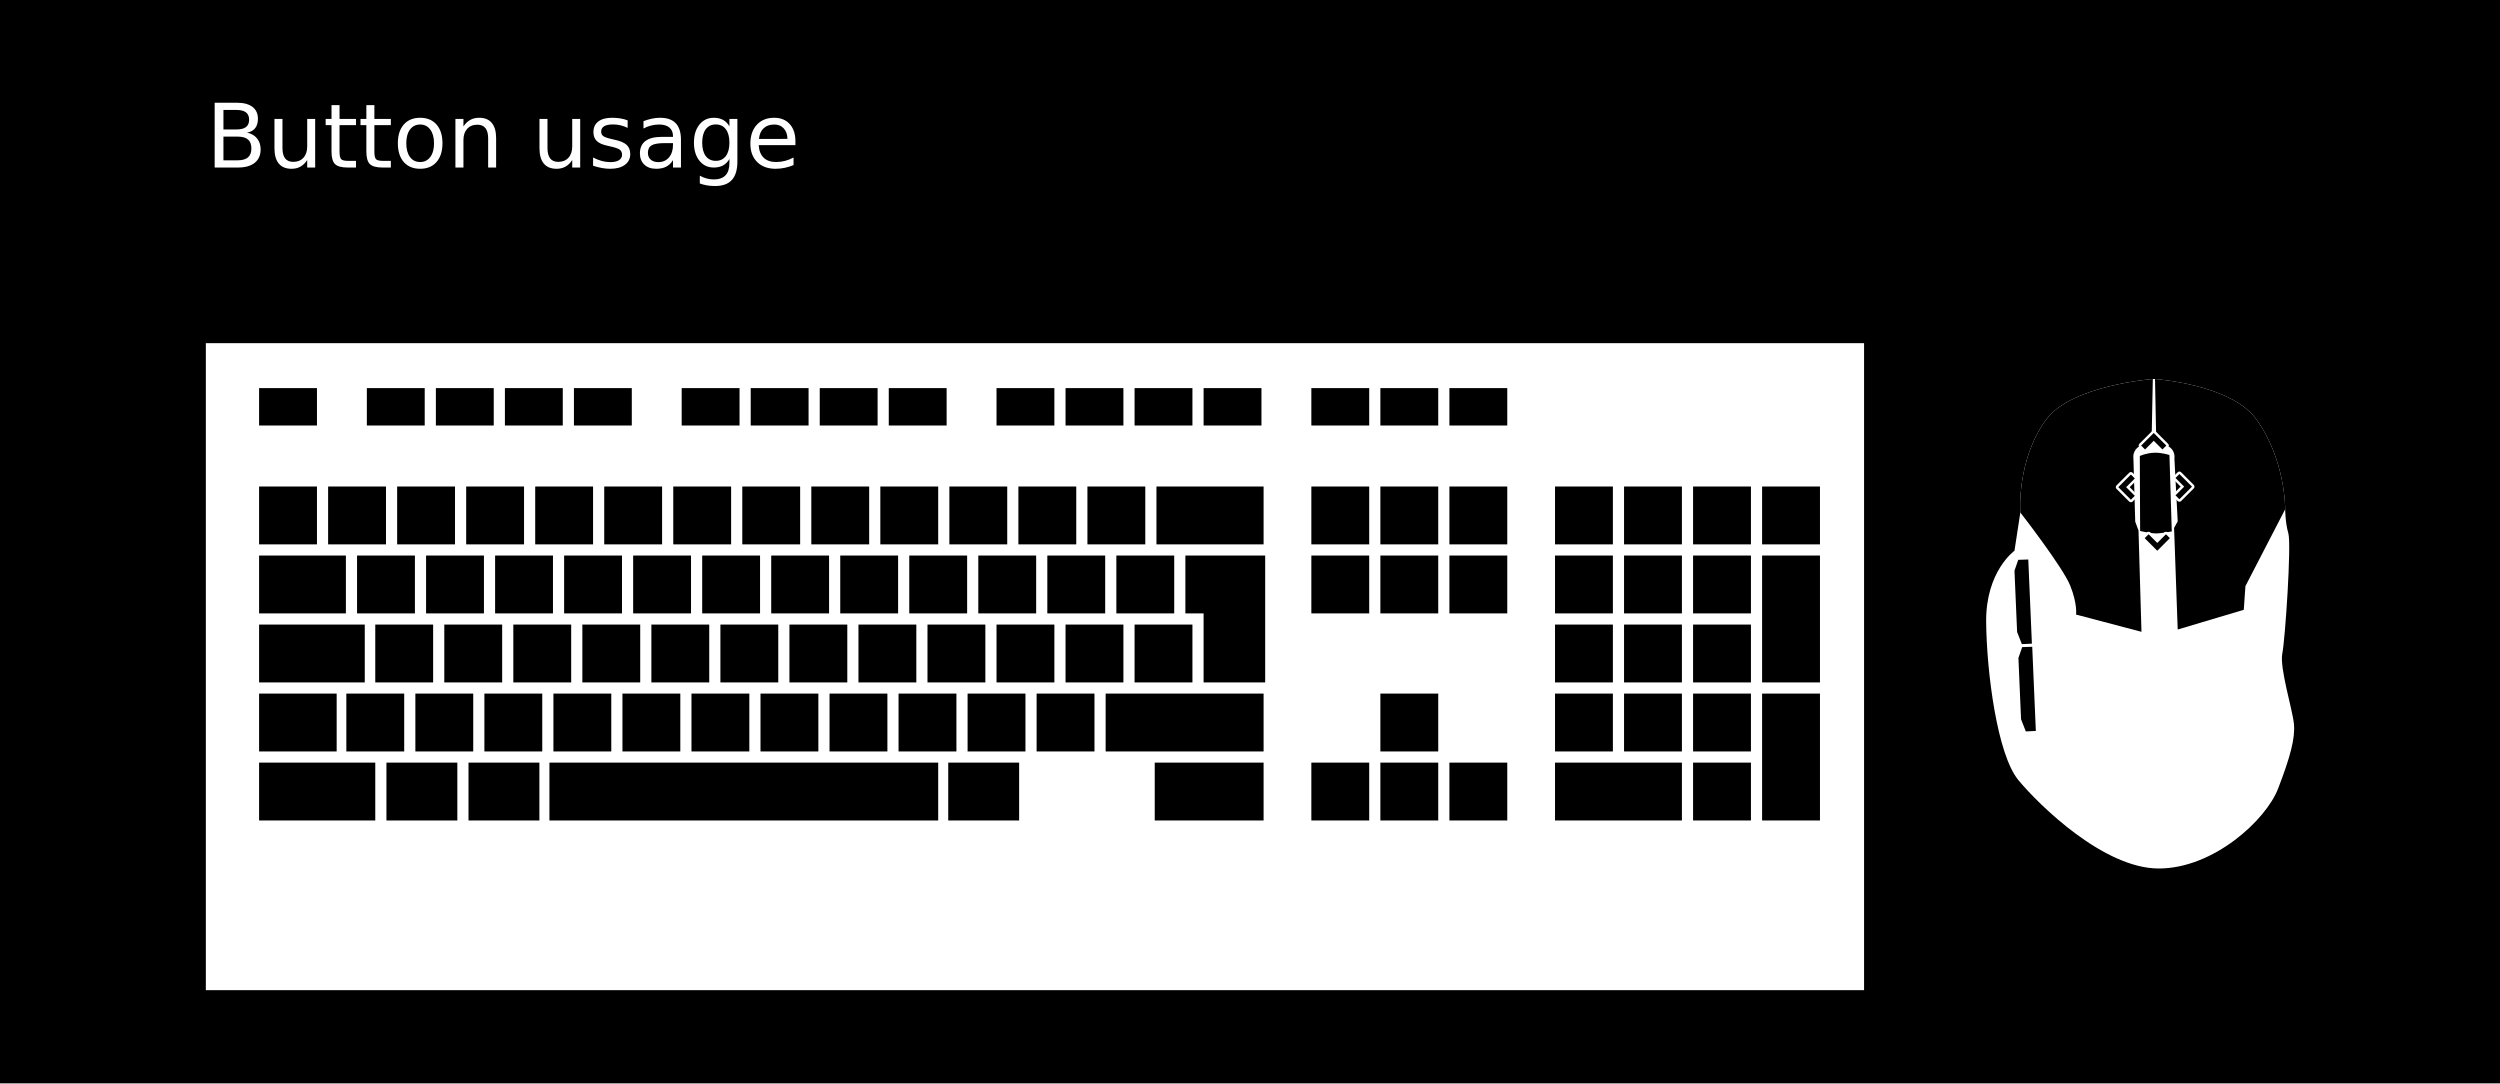
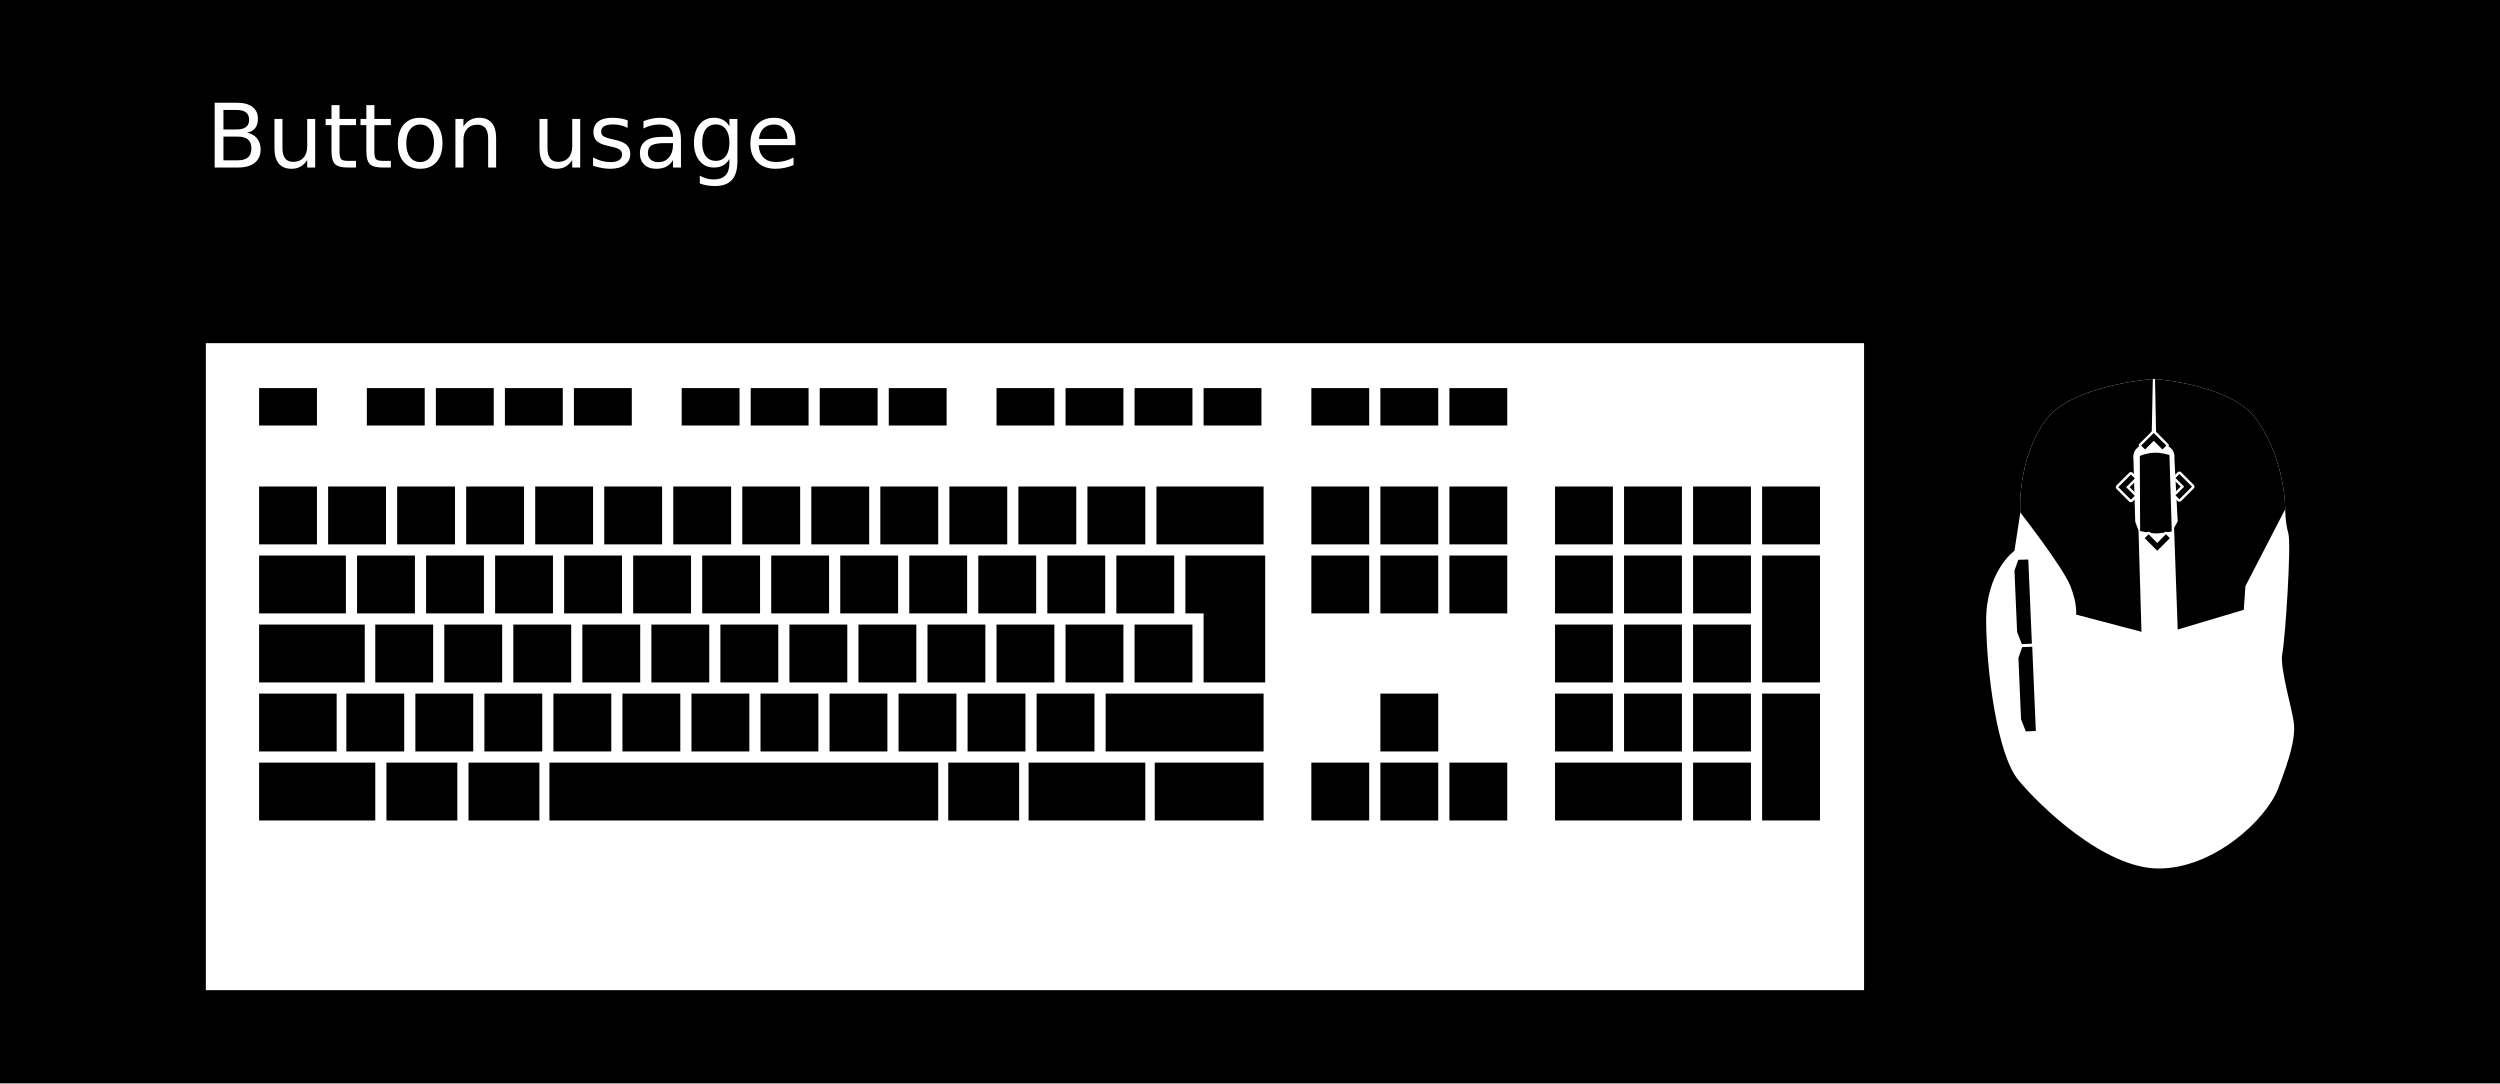
<svg xmlns="http://www.w3.org/2000/svg" width="1500" height="650" viewBox="0 0 1500 650" version="1.1" id="svg1" xml:space="preserve">
  <defs id="defs1">
    <rect x="86.791" y="37.872" width="1222.421" height="151.77" id="rect7" />
  </defs>
  <g id="BG" style="display:inline">
    <rect style="fill:#000000;fill-opacity:1;stroke-width:6.464;stroke-linecap:round;stroke-linejoin:round" id="rect156" width="1500" height="650" x="0" y="0" />
    <rect style="display:inline;fill:#ffffff;fill-opacity:1;stroke-width:5.669;stroke-linecap:round;stroke-linejoin:round" id="rect1" width="994.938" height="388.192" x="123.504" y="205.904" />
    <path id="path154" style="display:inline;fill:#ffffff;fill-opacity:1;stroke-width:5.669;stroke-linecap:round;stroke-linejoin:round" d="m 1291.688,227.404 c 0,0 -48.86,3.707 -64.008,24.361 -17.847,24.334 -15.484,55.723 -15.484,55.723 v 0.002 l -3.512,22.963 c 0,0 -17.271,12.335 -16.992,42.631 0.279,30.296 6.639,79.671 19.359,95.014 12.721,15.343 51.36,53.002 84.205,53.002 32.845,0 64.368,-29.082 71.621,-47.98 7.253,-18.899 10.321,-30.128 9.484,-38.775 -0.837,-8.648 -8.709,-33.726 -6.975,-42.248 1.734,-8.522 5.519,-65.547 3.627,-72.043 -1.892,-6.496 -1.893,-14.537 -1.893,-14.537 0,-0.168 0.242,-29.978 -17.555,-54.244 -15.148,-20.654 -60.557,-23.867 -60.557,-23.867 z" />
    <text xml:space="preserve" id="title" style="font-style:normal;font-variant:normal;font-weight:normal;font-stretch:normal;font-size:53.333px;line-height:1;font-family:'DejaVu Sans';-inkscape-font-specification:'DejaVu Sans';word-spacing:0px;writing-mode:lr-tb;direction:ltr;white-space:pre;shape-inside:url(#rect7);display:inline;fill:#ffffff;fill-opacity:1;stroke:none;stroke-width:2;stroke-linecap:round;stroke-linejoin:round;stroke-opacity:1;paint-order:normal" transform="translate(36.77526,22.12695)">
-       <tspan x="86.791" y="78.394" id="tspan2">Button usage</tspan>
+       <tspan x="86.791" y="78.394" id="tspan1">Button usage</tspan>
    </text>
  </g>
  <g id="buttons" style="fill:#000000;fill-opacity:1;stroke-width:0">
    <path style="fill:#000000;fill-opacity:1;stroke-width:0;stroke-linecap:round;stroke-linejoin:round" d="m 869.644,232.863 h 34.716 v 22.442 h -34.716 z" id="KEY_PAUSE" />
    <path style="fill:#000000;fill-opacity:1;stroke-width:0;stroke-linecap:round;stroke-linejoin:round" d="m 828.228,232.863 h 34.716 v 22.442 h -34.716 z" id="KEY_SCROLLLOCK" />
    <path style="fill:#000000;fill-opacity:1;stroke-width:0;stroke-linecap:round;stroke-linejoin:round" d="m 786.811,232.863 h 34.716 v 22.442 h -34.716 z" id="KEY_SYSRQ" />
    <path style="fill:#000000;fill-opacity:1;stroke-width:0;stroke-linecap:round;stroke-linejoin:round" d="m 722.16,232.863 h 34.716 v 22.442 h -34.716 z" id="KEY_F12" />
    <path style="fill:#000000;fill-opacity:1;stroke-width:0;stroke-linecap:round;stroke-linejoin:round" d="m 680.744,232.863 h 34.716 v 22.442 h -34.716 z" id="KEY_F11" />
    <path style="fill:#000000;fill-opacity:1;stroke-width:0;stroke-linecap:round;stroke-linejoin:round" d="m 639.327,232.863 h 34.716 v 22.442 h -34.716 z" id="KEY_F10" />
    <path style="fill:#000000;fill-opacity:1;stroke-width:0;stroke-linecap:round;stroke-linejoin:round" d="m 597.911,232.863 h 34.716 v 22.442 h -34.716 z" id="KEY_F9" />
    <path style="fill:#000000;fill-opacity:1;stroke-width:0;stroke-linecap:round;stroke-linejoin:round" d="m 533.259,232.863 h 34.716 v 22.442 h -34.716 z" id="KEY_F8" />
    <path style="fill:#000000;fill-opacity:1;stroke-width:0;stroke-linecap:round;stroke-linejoin:round" d="m 491.843,232.863 h 34.716 v 22.442 h -34.716 z" id="KEY_F7" />
    <path style="fill:#000000;fill-opacity:1;stroke-width:0;stroke-linecap:round;stroke-linejoin:round" d="m 450.427,232.863 h 34.716 v 22.442 h -34.716 z" id="KEY_F6" />
    <path style="fill:#000000;fill-opacity:1;stroke-width:0;stroke-linecap:round;stroke-linejoin:round" d="m 409.01,232.863 h 34.716 v 22.442 h -34.716 z" id="KEY_F5" />
    <path style="fill:#000000;fill-opacity:1;stroke-width:0;stroke-linecap:round;stroke-linejoin:round" d="m 344.359,232.863 h 34.716 v 22.442 h -34.716 z" id="KEY_F4" />
    <path style="fill:#000000;fill-opacity:1;stroke-width:0;stroke-linecap:round;stroke-linejoin:round" d="m 302.943,232.863 h 34.716 v 22.442 h -34.716 z" id="KEY_F3" />
    <path style="fill:#000000;fill-opacity:1;stroke-width:0;stroke-linecap:round;stroke-linejoin:round" d="m 261.526,232.863 h 34.716 v 22.442 h -34.716 z" id="KEY_F2" />
    <path style="fill:#000000;fill-opacity:1;stroke-width:0;stroke-linecap:round;stroke-linejoin:round" d="m 220.11,232.863 h 34.716 v 22.442 H 220.11 Z" id="KEY_F1" />
    <path style="fill:#000000;fill-opacity:1;stroke-width:0;stroke-linecap:round;stroke-linejoin:round" d="m 155.459,232.863 h 34.716 v 22.442 h -34.716 z" id="KEY_ESC" />
    <path style="fill:#000000;fill-opacity:1;stroke-width:0;stroke-linecap:round;stroke-linejoin:round" d="m 1015.848,457.571 h 34.716 v 34.716 h -34.716 z" id="KEY_KPDOT" />
    <path style="fill:#000000;fill-opacity:1;stroke-width:0;stroke-linecap:round;stroke-linejoin:round" d="m 933.015,457.571 h 76.132 v 34.716 h -76.132 z" id="KEY_KP0" />
    <path style="fill:#000000;fill-opacity:1;stroke-width:0;stroke-linecap:round;stroke-linejoin:round" d="m 869.644,457.571 h 34.716 v 34.716 h -34.716 z" id="KEY_RIGHT" />
    <path style="fill:#000000;fill-opacity:1;stroke-width:0;stroke-linecap:round;stroke-linejoin:round" d="m 828.228,457.571 h 34.716 v 34.716 h -34.716 z" id="KEY_DOWN" />
    <path style="fill:#000000;fill-opacity:1;stroke-width:0;stroke-linecap:round;stroke-linejoin:round" d="m 786.811,457.571 h 34.716 v 34.716 h -34.716 z" id="KEY_LEFT" />
    <path style="fill:#000000;fill-opacity:1;stroke-width:0;stroke-linecap:round;stroke-linejoin:round" d="m 692.842,457.571 h 65.315 v 34.716 h -65.315 z" id="KEY_RIGHTCTRL" />
    <path style="fill:#000000;fill-opacity:1;stroke-width:0;stroke-linecap:round;stroke-linejoin:round" d="M 329.663,457.571 H 562.922 V 492.288 H 329.663 Z" id="KEY_SPACE" />
    <path style="fill:#000000;fill-opacity:1;stroke-width:0;stroke-linecap:round;stroke-linejoin:round" d="m 231.864,457.571 h 42.538 V 492.288 H 231.864 Z" id="KEY_LEFTMETA" />
    <path style="fill:#000000;fill-opacity:1;stroke-width:0;stroke-linecap:round;stroke-linejoin:round" d="M 155.459,457.571 H 225.164 v 34.716 h -69.705 z" id="KEY_LEFTCTRL" />
    <path style="fill:#000000;fill-opacity:1;stroke-width:0;stroke-linecap:round;stroke-linejoin:round" d="m 1057.264,416.155 h 34.716 v 76.132 h -34.716 z" id="KEY_KPENTER" />
    <path style="fill:#000000;fill-opacity:1;stroke-width:0;stroke-linecap:round;stroke-linejoin:round" d="m 1015.848,416.155 h 34.716 v 34.716 h -34.716 z" id="KEY_KP3" />
    <path style="fill:#000000;fill-opacity:1;stroke-width:0;stroke-linecap:round;stroke-linejoin:round" d="m 974.431,416.155 h 34.716 v 34.716 h -34.716 z" id="KEY_KP2" />
    <path style="fill:#000000;fill-opacity:1;stroke-width:0;stroke-linecap:round;stroke-linejoin:round" d="m 933.015,416.155 h 34.716 v 34.716 h -34.716 z" id="KEY_KP1" />
    <path style="fill:#000000;fill-opacity:1;stroke-width:0;stroke-linecap:round;stroke-linejoin:round" d="m 828.228,416.155 h 34.716 v 34.716 h -34.716 z" id="KEY_UP" />
    <path style="fill:#000000;fill-opacity:1;stroke-width:0;stroke-linecap:round;stroke-linejoin:round" d="m 663.385,416.155 h 94.771 v 34.716 h -94.771 z" id="KEY_RIGHTSHIFT" />
    <path style="fill:#000000;fill-opacity:1;stroke-width:0;stroke-linecap:round;stroke-linejoin:round" d="m 621.969,416.155 h 34.716 v 34.716 h -34.716 z" id="KEY_SLASH" />
    <path style="fill:#000000;fill-opacity:1;stroke-width:0;stroke-linecap:round;stroke-linejoin:round" d="m 580.553,416.155 h 34.716 v 34.716 h -34.716 z" id="KEY_DOT" />
    <path style="fill:#000000;fill-opacity:1;stroke-width:0;stroke-linecap:round;stroke-linejoin:round" d="m 539.136,416.155 h 34.716 v 34.716 h -34.716 z" id="KEY_COMMA" />
    <path style="fill:#000000;fill-opacity:1;stroke-width:0;stroke-linecap:round;stroke-linejoin:round" d="m 497.72,416.155 h 34.716 v 34.716 h -34.716 z" id="KEY_M" />
    <path style="fill:#000000;fill-opacity:1;stroke-width:0;stroke-linecap:round;stroke-linejoin:round" d="m 456.304,416.155 h 34.716 v 34.716 h -34.716 z" id="KEY_N" />
    <path style="fill:#000000;fill-opacity:1;stroke-width:0;stroke-linecap:round;stroke-linejoin:round" d="m 414.887,416.155 h 34.716 v 34.716 h -34.716 z" id="KEY_B" />
    <path style="fill:#000000;fill-opacity:1;stroke-width:0;stroke-linecap:round;stroke-linejoin:round" d="m 373.471,416.155 h 34.716 v 34.716 h -34.716 z" id="KEY_V" />
    <path style="fill:#000000;fill-opacity:1;stroke-width:0;stroke-linecap:round;stroke-linejoin:round" d="m 332.055,416.155 h 34.716 v 34.716 H 332.055 Z" id="KEY_C" />
    <path style="fill:#000000;fill-opacity:1;stroke-width:0;stroke-linecap:round;stroke-linejoin:round" d="m 290.638,416.155 h 34.716 v 34.716 h -34.716 z" id="KEY_X" />
    <path style="fill:#000000;fill-opacity:1;stroke-width:0;stroke-linecap:round;stroke-linejoin:round" d="m 249.222,416.155 h 34.716 v 34.716 h -34.716 z" id="KEY_Z" />
    <path style="fill:#000000;fill-opacity:1;stroke-width:0;stroke-linecap:round;stroke-linejoin:round" d="m 207.806,416.155 h 34.716 v 34.716 h -34.716 z" id="KEY_102ND" />
    <path style="fill:#000000;fill-opacity:1;stroke-width:0;stroke-linecap:round;stroke-linejoin:round" d="m 155.459,416.155 h 46.536 v 34.716 h -46.536 z" id="KEY_LEFTSHIFT" />
    <path style="fill:#000000;fill-opacity:1;stroke-width:0;stroke-linecap:round;stroke-linejoin:round" d="m 1015.848,374.739 h 34.716 v 34.716 h -34.716 z" id="KEY_KP6" />
    <path style="fill:#000000;fill-opacity:1;stroke-width:0;stroke-linecap:round;stroke-linejoin:round" d="m 974.431,374.739 h 34.716 v 34.716 h -34.716 z" id="KEY_KP5" />
    <path style="fill:#000000;fill-opacity:1;stroke-width:0;stroke-linecap:round;stroke-linejoin:round" d="m 933.015,374.739 h 34.716 v 34.716 h -34.716 z" id="KEY_KP4" />
    <path style="fill:#000000;fill-opacity:1;stroke-width:0;stroke-linecap:round;stroke-linejoin:round" d="m 680.744,374.739 h 34.716 v 34.716 h -34.716 z" id="KEY_BACKSLASH" />
    <path style="fill:#000000;fill-opacity:1;stroke-width:0;stroke-linecap:round;stroke-linejoin:round" d="m 639.327,374.739 h 34.716 v 34.716 h -34.716 z" id="KEY_APOSTROPHE" />
    <path style="fill:#000000;fill-opacity:1;stroke-width:0;stroke-linecap:round;stroke-linejoin:round" d="m 597.911,374.739 h 34.716 v 34.716 h -34.716 z" id="KEY_SEMICOLON" />
    <path style="fill:#000000;fill-opacity:1;stroke-width:0;stroke-linecap:round;stroke-linejoin:round" d="m 556.495,374.739 h 34.716 v 34.716 h -34.716 z" id="KEY_L" />
    <path style="fill:#000000;fill-opacity:1;stroke-width:0;stroke-linecap:round;stroke-linejoin:round" d="m 515.078,374.739 h 34.716 v 34.716 h -34.716 z" id="KEY_K" />
    <path style="fill:#000000;fill-opacity:1;stroke-width:0;stroke-linecap:round;stroke-linejoin:round" d="m 473.662,374.739 h 34.716 v 34.716 h -34.716 z" id="KEY_J" />
    <path style="fill:#000000;fill-opacity:1;stroke-width:0;stroke-linecap:round;stroke-linejoin:round" d="m 432.246,374.739 h 34.716 v 34.716 H 432.246 Z" id="KEY_H" />
    <path style="fill:#000000;fill-opacity:1;stroke-width:0;stroke-linecap:round;stroke-linejoin:round" d="m 390.829,374.739 h 34.716 v 34.716 h -34.716 z" id="KEY_G" />
    <path style="fill:#000000;fill-opacity:1;stroke-width:0;stroke-linecap:round;stroke-linejoin:round" d="m 349.413,374.739 h 34.716 v 34.716 h -34.716 z" id="KEY_F" />
    <path style="fill:#000000;fill-opacity:1;stroke-width:0;stroke-linecap:round;stroke-linejoin:round" d="m 307.997,374.739 h 34.716 v 34.716 h -34.716 z" id="KEY_D" />
    <path style="fill:#000000;fill-opacity:1;stroke-width:0;stroke-linecap:round;stroke-linejoin:round" d="m 266.58,374.739 h 34.716 v 34.716 h -34.716 z" id="KEY_S" />
    <path style="fill:#000000;fill-opacity:1;stroke-width:0;stroke-linecap:round;stroke-linejoin:round" d="m 225.164,374.739 h 34.716 v 34.716 H 225.164 Z" id="KEY_A" />
    <path style="fill:#000000;fill-opacity:1;stroke-width:0;stroke-linecap:round;stroke-linejoin:round" d="m 155.459,374.739 h 63.399 v 34.716 h -63.399 z" id="KEY_CAPSLOCK" />
    <path style="fill:#000000;fill-opacity:1;stroke-width:0;stroke-linecap:round;stroke-linejoin:round" d="m 1057.264,333.322 h 34.716 v 76.132 h -34.716 z" id="KEY_KPPLUS" />
    <path style="fill:#000000;fill-opacity:1;stroke-width:0;stroke-linecap:round;stroke-linejoin:round" d="m 1015.848,333.322 h 34.716 v 34.716 h -34.716 z" id="KEY_KP9" />
    <path style="fill:#000000;fill-opacity:1;stroke-width:0;stroke-linecap:round;stroke-linejoin:round" d="m 974.431,333.322 h 34.716 v 34.716 h -34.716 z" id="KEY_KP8" />
    <path style="fill:#000000;fill-opacity:1;stroke-width:0;stroke-linecap:round;stroke-linejoin:round" d="m 933.015,333.322 h 34.716 v 34.716 h -34.716 z" id="KEY_KP7" />
    <path style="fill:#000000;fill-opacity:1;stroke-width:0;stroke-linecap:round;stroke-linejoin:round" d="m 869.644,333.322 h 34.716 v 34.716 h -34.716 z" id="KEY_PAGEDOWN" />
    <path style="fill:#000000;fill-opacity:1;stroke-width:0;stroke-linecap:round;stroke-linejoin:round" d="m 828.228,333.322 h 34.716 v 34.716 h -34.716 z" id="KEY_END" />
    <path style="fill:#000000;fill-opacity:1;stroke-width:0;stroke-linecap:round;stroke-linejoin:round" d="m 786.811,333.322 h 34.716 v 34.716 h -34.716 z" id="KEY_DELETE" />
    <path id="KEY_ENTER" style="fill:#000000;fill-opacity:1;stroke-width:0;stroke-linecap:round;stroke-linejoin:round" d="m 711.229,333.323 v 34.717 h 10.93 v 41.416 h 36.949 v -76.133 h -13.162 -23.787 z" />
    <path style="fill:#000000;fill-opacity:1;stroke-width:0;stroke-linecap:round;stroke-linejoin:round" d="m 669.813,333.322 h 34.716 v 34.716 h -34.716 z" id="KEY_RIGHTBRACE" />
    <path style="fill:#000000;fill-opacity:1;stroke-width:0;stroke-linecap:round;stroke-linejoin:round" d="m 628.396,333.322 h 34.716 v 34.716 h -34.716 z" id="KEY_LEFTBRACE" />
    <path style="fill:#000000;fill-opacity:1;stroke-width:0;stroke-linecap:round;stroke-linejoin:round" d="m 586.98,333.322 h 34.716 v 34.716 h -34.716 z" id="KEY_P" />
    <path style="fill:#000000;fill-opacity:1;stroke-width:0;stroke-linecap:round;stroke-linejoin:round" d="m 545.564,333.322 h 34.716 v 34.716 h -34.716 z" id="KEY_O" />
    <path style="fill:#000000;fill-opacity:1;stroke-width:0;stroke-linecap:round;stroke-linejoin:round" d="m 504.147,333.322 h 34.716 v 34.716 h -34.716 z" id="KEY_I" />
    <path style="fill:#000000;fill-opacity:1;stroke-width:0;stroke-linecap:round;stroke-linejoin:round" d="m 462.731,333.322 h 34.716 v 34.716 h -34.716 z" id="KEY_U" />
    <path style="fill:#000000;fill-opacity:1;stroke-width:0;stroke-linecap:round;stroke-linejoin:round" d="m 421.315,333.322 h 34.716 v 34.716 h -34.716 z" id="KEY_Y" />
    <path style="fill:#000000;fill-opacity:1;stroke-width:0;stroke-linecap:round;stroke-linejoin:round" d="m 379.898,333.322 h 34.716 v 34.716 h -34.716 z" id="KEY_T" />
    <path style="fill:#000000;fill-opacity:1;stroke-width:0;stroke-linecap:round;stroke-linejoin:round" d="m 338.482,333.322 h 34.716 v 34.716 H 338.482 Z" id="KEY_R" />
    <path style="fill:#000000;fill-opacity:1;stroke-width:0;stroke-linecap:round;stroke-linejoin:round" d="M 297.066,333.322 H 331.782 v 34.716 h -34.716 z" id="KEY_E" />
    <path style="fill:#000000;fill-opacity:1;stroke-width:0;stroke-linecap:round;stroke-linejoin:round" d="m 255.649,333.322 h 34.716 v 34.716 h -34.716 z" id="KEY_W" />
    <path style="fill:#000000;fill-opacity:1;stroke-width:0;stroke-linecap:round;stroke-linejoin:round" d="m 214.233,333.322 h 34.716 v 34.716 h -34.716 z" id="KEY_Q" />
    <path style="fill:#000000;fill-opacity:1;stroke-width:0;stroke-linecap:round;stroke-linejoin:round" d="m 155.459,333.322 h 52.074 v 34.716 h -52.074 z" id="KEY_TAB" />
    <path style="fill:#000000;fill-opacity:1;stroke-width:0;stroke-linecap:round;stroke-linejoin:round" d="m 1057.264,291.906 h 34.716 v 34.716 h -34.716 z" id="KEY_KPMINUS" />
    <path style="fill:#000000;fill-opacity:1;stroke-width:0;stroke-linecap:round;stroke-linejoin:round" d="m 1015.848,291.906 h 34.716 v 34.716 h -34.716 z" id="KEY_KPASTERISK" />
    <path style="fill:#000000;fill-opacity:1;stroke-width:0;stroke-linecap:round;stroke-linejoin:round" d="m 974.431,291.906 h 34.716 v 34.716 h -34.716 z" id="KEY_KPSLASH" />
    <path style="fill:#000000;fill-opacity:1;stroke-width:0;stroke-linecap:round;stroke-linejoin:round" d="m 933.015,291.906 h 34.716 v 34.716 h -34.716 z" id="KEY_NUMLOCK" />
    <path style="fill:#000000;fill-opacity:1;stroke-width:0;stroke-linecap:round;stroke-linejoin:round" d="m 869.644,291.906 h 34.716 v 34.716 h -34.716 z" id="KEY_PAGEUP" />
    <path style="fill:#000000;fill-opacity:1;stroke-width:0;stroke-linecap:round;stroke-linejoin:round" d="m 828.228,291.906 h 34.716 v 34.716 h -34.716 z" id="KEY_HOME" />
    <path style="fill:#000000;fill-opacity:1;stroke-width:0;stroke-linecap:round;stroke-linejoin:round" d="m 786.811,291.906 h 34.716 v 34.716 h -34.716 z" id="KEY_INSERT" />
    <path style="fill:#000000;fill-opacity:1;stroke-width:0;stroke-linecap:round;stroke-linejoin:round" d="m 693.871,291.906 h 64.286 v 34.716 h -64.286 z" id="KEY_BACKSPACE" />
    <path style="fill:#000000;fill-opacity:1;stroke-width:0;stroke-linecap:round;stroke-linejoin:round" d="m 652.454,291.906 h 34.716 v 34.716 h -34.716 z" id="KEY_EQUAL" />
    <path style="fill:#000000;fill-opacity:1;stroke-width:0;stroke-linecap:round;stroke-linejoin:round" d="m 611.038,291.906 h 34.716 v 34.716 h -34.716 z" id="KEY_MINUS" />
    <path style="fill:#000000;fill-opacity:1;stroke-width:0;stroke-linecap:round;stroke-linejoin:round" d="m 569.622,291.906 h 34.716 v 34.716 h -34.716 z" id="KEY_0" />
    <path style="fill:#000000;fill-opacity:1;stroke-width:0;stroke-linecap:round;stroke-linejoin:round" d="m 528.205,291.906 h 34.716 v 34.716 h -34.716 z" id="KEY_9" />
    <path style="fill:#000000;fill-opacity:1;stroke-width:0;stroke-linecap:round;stroke-linejoin:round" d="m 486.789,291.906 h 34.716 v 34.716 h -34.716 z" id="KEY_8" />
    <path style="fill:#000000;fill-opacity:1;stroke-width:0;stroke-linecap:round;stroke-linejoin:round" d="m 445.373,291.906 h 34.716 v 34.716 H 445.373 Z" id="KEY_7" />
    <path style="fill:#000000;fill-opacity:1;stroke-width:0;stroke-linecap:round;stroke-linejoin:round" d="m 403.956,291.906 h 34.716 v 34.716 h -34.716 z" id="KEY_6" />
    <path style="fill:#000000;fill-opacity:1;stroke-width:0;stroke-linecap:round;stroke-linejoin:round" d="m 362.54,291.906 h 34.716 v 34.716 h -34.716 z" id="KEY_5" />
    <path style="fill:#000000;fill-opacity:1;stroke-width:0;stroke-linecap:round;stroke-linejoin:round" d="m 321.124,291.906 h 34.716 v 34.716 h -34.716 z" id="KEY_4" />
    <path style="fill:#000000;fill-opacity:1;stroke-width:0;stroke-linecap:round;stroke-linejoin:round" d="m 279.708,291.906 h 34.716 v 34.716 h -34.716 z" id="KEY_3" />
    <path style="fill:#000000;fill-opacity:1;stroke-width:0;stroke-linecap:round;stroke-linejoin:round" d="m 238.291,291.906 h 34.716 v 34.716 H 238.291 Z" id="KEY_2" />
    <path style="fill:#000000;fill-opacity:1;stroke-width:0;stroke-linecap:round;stroke-linejoin:round" d="m 196.875,291.906 h 34.716 v 34.716 h -34.716 z" id="KEY_1" />
    <path style="fill:#000000;fill-opacity:1;stroke-width:0;stroke-linecap:round;stroke-linejoin:round" d="m 155.459,291.906 h 34.716 v 34.716 h -34.716 z" id="KEY_GRAVE" />
    <path style="fill:#000000;fill-opacity:1;stroke-width:0;stroke-linecap:round;stroke-linejoin:round" d="m 281.102,457.571 h 42.538 v 34.716 h -42.538 z" id="KEY_LEFTALT" />
    <path style="fill:#000000;fill-opacity:1;stroke-width:0;stroke-linecap:round;stroke-linejoin:round" d="m 568.944,457.571 h 42.538 v 34.716 h -42.538 z" id="KEY_RIGHTALT" />
    <path style="fill:#000000;fill-opacity:1;stroke-width:0;stroke-linecap:round;stroke-linejoin:round" d="m 1293.01,227.405 c 0,0 45.409,3.213 60.556,23.867 17.847,24.334 17.555,54.244 17.555,54.244 l -23.867,46.157 -0.986,14.202 -39.648,11.835 -2.17,-60.951 2.17,-3.945 -1.972,-37.675 c 0,0 0.69,-3.452 -2.071,-6.213 -2.995,-2.995 -8.778,-1.677 -8.778,-1.677 z" id="BTN_RIGHT" />
    <path style="fill:#000000;fill-opacity:1;stroke-width:0;stroke-linecap:round;stroke-linejoin:round" d="m 1291.688,227.405 c 0,0 -48.861,3.707 -64.008,24.361 -17.847,24.334 -15.484,55.724 -15.484,55.724 0,0 25.581,32.871 29.982,43.987 4.402,11.116 3.452,17.26 3.452,17.26 l 39.253,10.356 -1.775,-60.754 -1.973,-5.326 -1.085,-37.872 c 0,0 -0.69,-3.452 2.071,-6.213 2.995,-2.995 8.778,-1.677 8.778,-1.677 z" id="BTN_LEFT" />
    <path style="fill:#000000;fill-opacity:1;stroke-width:0;stroke-linecap:round;stroke-linejoin:round" d="m 1284.074,318.587 -0.187,-44.991 c 0,0 3.836,-1.813 8.717,-1.953 4.882,-0.139 9.066,1.395 9.066,1.395 l 1.395,45.819 c 0,0 -6.582,1.325 -10.056,1.186 -3.474,-0.139 -8.935,-1.456 -8.935,-1.456 z" id="BTN_MIDDLE" />
    <path id="KEY_KPLEFTPAREN_BG" style="fill:#ffffff;stroke:#ffffff;stroke-width:3;stroke-linecap:round;stroke-linejoin:round;stroke-opacity:1;paint-order:normal;fill-opacity:1" d="m 1280.883,297.497 -5.21,-5.207 5.207,-5.21 -2.345,-2.343 -7.55,7.554 7.554,7.55 z" />
    <path id="KEY_KPRIGHTPAREN_BG" style="fill:#ffffff;stroke:#ffffff;stroke-width:3;stroke-linecap:round;stroke-linejoin:round;stroke-opacity:1;paint-order:normal;fill-opacity:1" d="m 1305.296,297.192 5.21,-5.207 -5.207,-5.21 2.345,-2.343 7.55,7.554 -7.554,7.55 z" />
    <path id="KEY_SCROLLUP_BG" style="fill:#ffffff;stroke:#ffffff;stroke-width:3;stroke-linecap:round;stroke-linejoin:round;stroke-opacity:1;paint-order:normal;fill-opacity:1" d="m 1297.451,269.685 -5.207,-5.21 -5.21,5.207 -2.343,-2.344 7.554,-7.55 7.55,7.554 z" />
    <path id="KEY_SCROLLDOWN_BG" style="fill:#ffffff;stroke:#ffffff;stroke-width:3;stroke-linecap:round;stroke-linejoin:round;stroke-opacity:1;paint-order:normal;fill-opacity:1" d="m 1299.577,320.556 -5.207,5.21 -5.21,-5.207 -2.343,2.344 7.554,7.55 7.55,-7.554 z" />
    <path id="KEY_KPRIGHTPAREN" style="fill:#000000;fill-opacity:1;stroke-width:0;stroke-linecap:round;stroke-linejoin:round" d="m 1305.296,286.78 5.21,5.207 -5.207,5.21 2.345,2.343 7.55,-7.554 -7.554,-7.55 z" />
    <path id="KEY_KPLEFTPAREN" style="fill:#000000;fill-opacity:1;stroke-width:0;stroke-linecap:round;stroke-linejoin:round" d="m 1280.883,287.082 -5.21,5.207 5.207,5.21 -2.345,2.343 -7.55,-7.554 7.554,-7.55 z" />
    <path id="KEY_SCROLLUP" style="fill:#000000;fill-opacity:1;stroke-width:0;stroke-linecap:round;stroke-linejoin:round" d="m 1297.452,269.685 -5.207,-5.21 -5.21,5.207 -2.343,-2.344 7.554,-7.55 7.55,7.554 z" />
    <path id="KEY_SCROLLDOWN" style="fill:#000000;fill-opacity:1;stroke-width:0;stroke-linecap:round;stroke-linejoin:round" d="m 1299.577,320.556 -5.207,5.21 -5.21,-5.207 -2.343,2.344 7.554,7.55 7.55,-7.554 z" />
    <path style="fill:#000000;fill-opacity:1;stroke-width:0;stroke-linecap:round;stroke-linejoin:round" d="m 1208.685,342.402 1.578,36.787 2.86,7.298 6.016,-0.296 -2.17,-50.496 -6.016,0.197 z" id="BTN_EXTRA" />
    <path style="fill:#000000;fill-opacity:1;stroke-width:0;stroke-linecap:round;stroke-linejoin:round" d="m 1211.052,394.773 1.578,36.787 2.86,7.298 6.016,-0.296 -2.17,-50.496 -6.016,0.197 z" id="BTN_SIDE" />
  </g>
-   <g id="unused" style="display:none">
-     <path style="display:inline;fill:#ffffff;fill-opacity:0.498;stroke-width:5.669;stroke-linecap:round;stroke-linejoin:round" d="m 1289.197,358.125 0.255,24.673 c 0,0 -0.092,5.86 6.22,5.465 6.312,-0.395 5.622,-5.622 5.622,-5.622 l -0.888,-24.755 z" id="KEY_TOPMOUSE2" />
-     <path style="display:inline;fill:#ffffff;fill-opacity:0.498;stroke-width:5.669;stroke-linecap:round;stroke-linejoin:round" d="m 1288.915,355.022 -0.163,-22.302 c 0,0 -0.998,-6.976 5.314,-6.581 6.312,0.395 6.242,5.73 6.242,5.73 l 0.099,22.881 z" id="KEY_TOPMOUSE1" />
-     <path id="KEY_LEFTMOUSE" style="display:inline;fill:#ffffff;fill-opacity:0.498;stroke-width:5.669;stroke-linecap:round;stroke-linejoin:round" d="m 1206.594,351.252 -4.475,0.16 -2.199,8.314 1.932,53.854 3.068,8.914 4.225,-0.152 z" />
-     <path style="display:inline;fill:#ffffff;fill-opacity:0.498;stroke-width:8.051;stroke-linecap:round;stroke-linejoin:round" d="m 617.153,457.571 h 70.018 v 34.716 h -70.018 z" id="KEY_FN" />
+   <g id="unused" style="display:inline">
+     <path style="display:none;fill:#000000;fill-opacity:1;stroke-width:5.669;stroke-linecap:round;stroke-linejoin:round" d="m 1289.197,358.125 0.255,24.673 c 0,0 -0.092,5.86 6.22,5.465 6.312,-0.395 5.622,-5.622 5.622,-5.622 l -0.888,-24.755 z" id="KEY_TOPMOUSE2" />
+     <path style="display:none;fill:#000000;fill-opacity:1;stroke-width:5.669;stroke-linecap:round;stroke-linejoin:round" d="m 1288.915,355.022 -0.163,-22.302 c 0,0 -0.998,-6.976 5.314,-6.581 6.312,0.395 6.242,5.73 6.242,5.73 l 0.099,22.881 z" id="KEY_TOPMOUSE1" />
+     <path id="KEY_LEFTMOUSE" style="display:none;fill:#000000;fill-opacity:1;stroke-width:5.669;stroke-linecap:round;stroke-linejoin:round" d="m 1206.594,351.252 -4.475,0.16 -2.199,8.314 1.932,53.854 3.068,8.914 4.225,-0.152 z" />
+     <path style="display:inline;fill:#000000;fill-opacity:1;stroke-width:8.051;stroke-linecap:round;stroke-linejoin:round" d="m 617.153,457.571 h 70.018 v 34.716 h -70.018 z" id="KEY_FN" />
  </g>
</svg>
